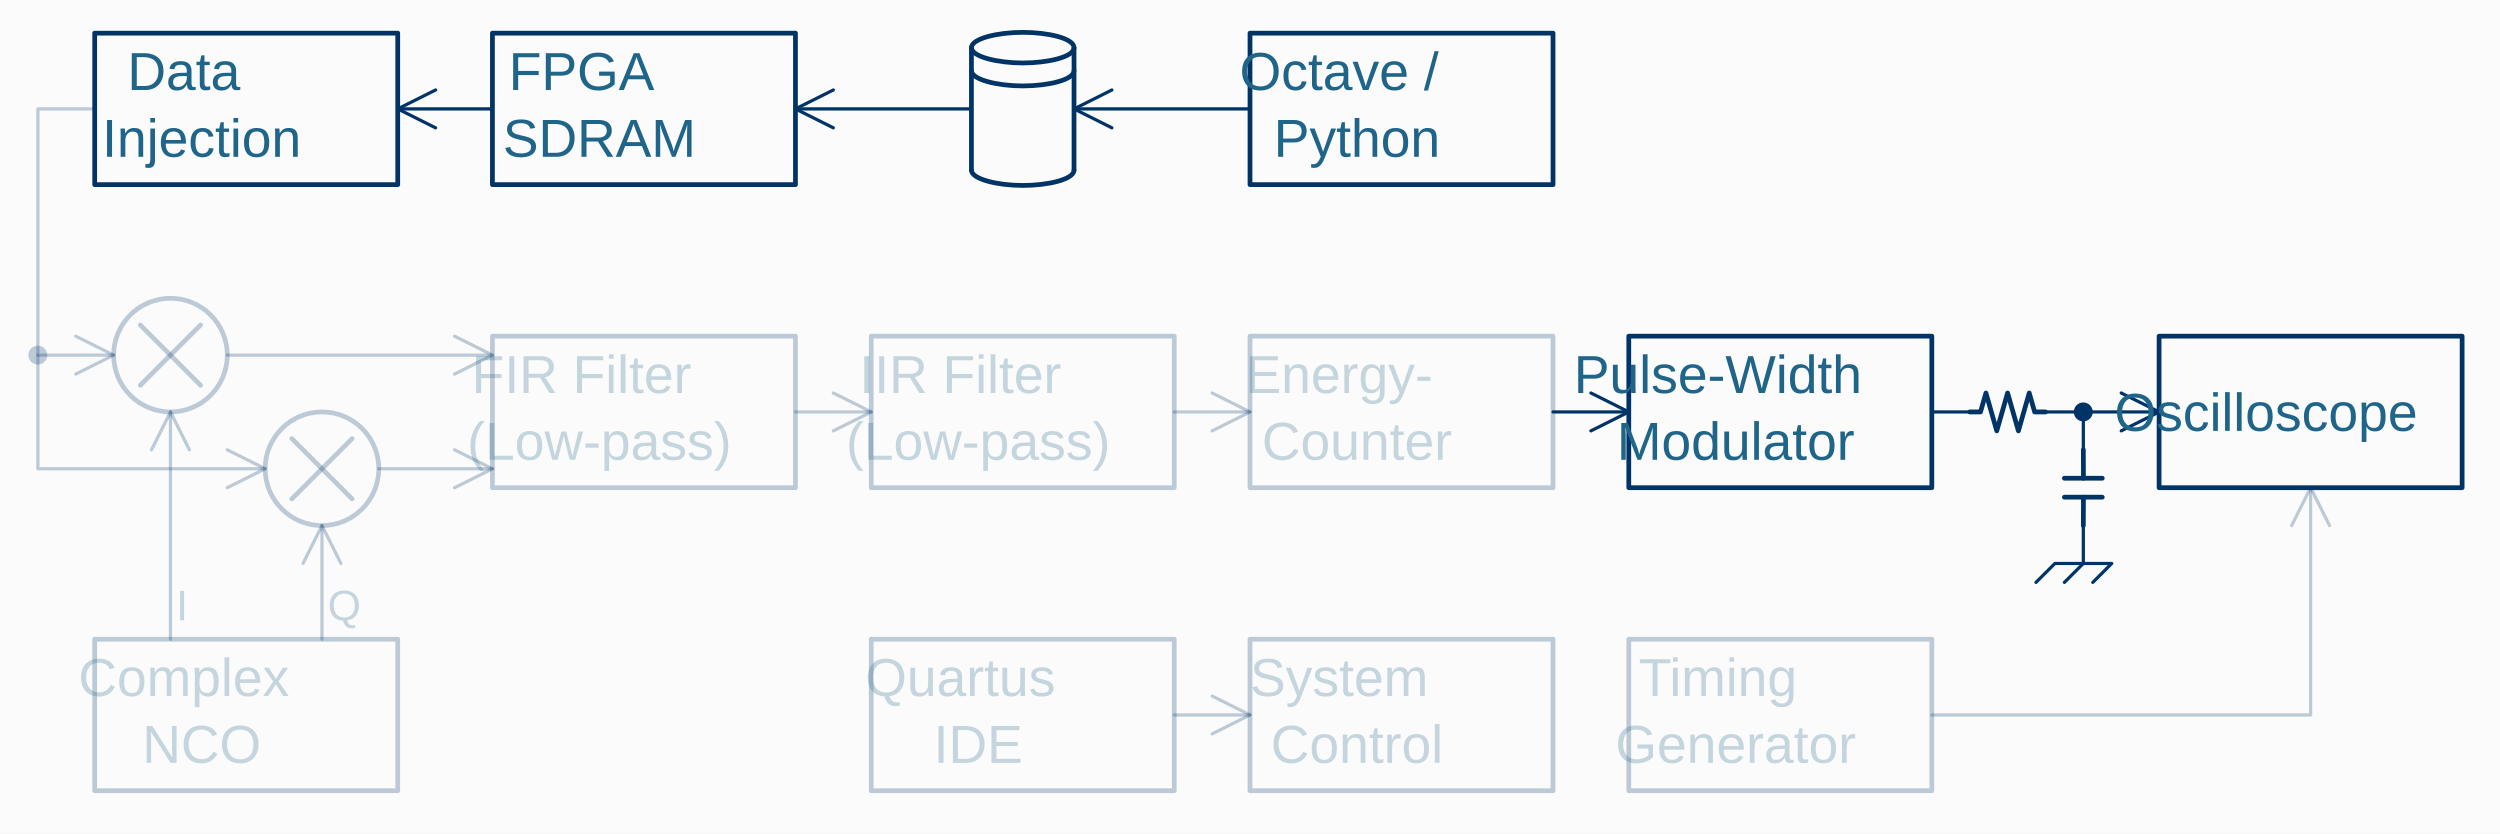
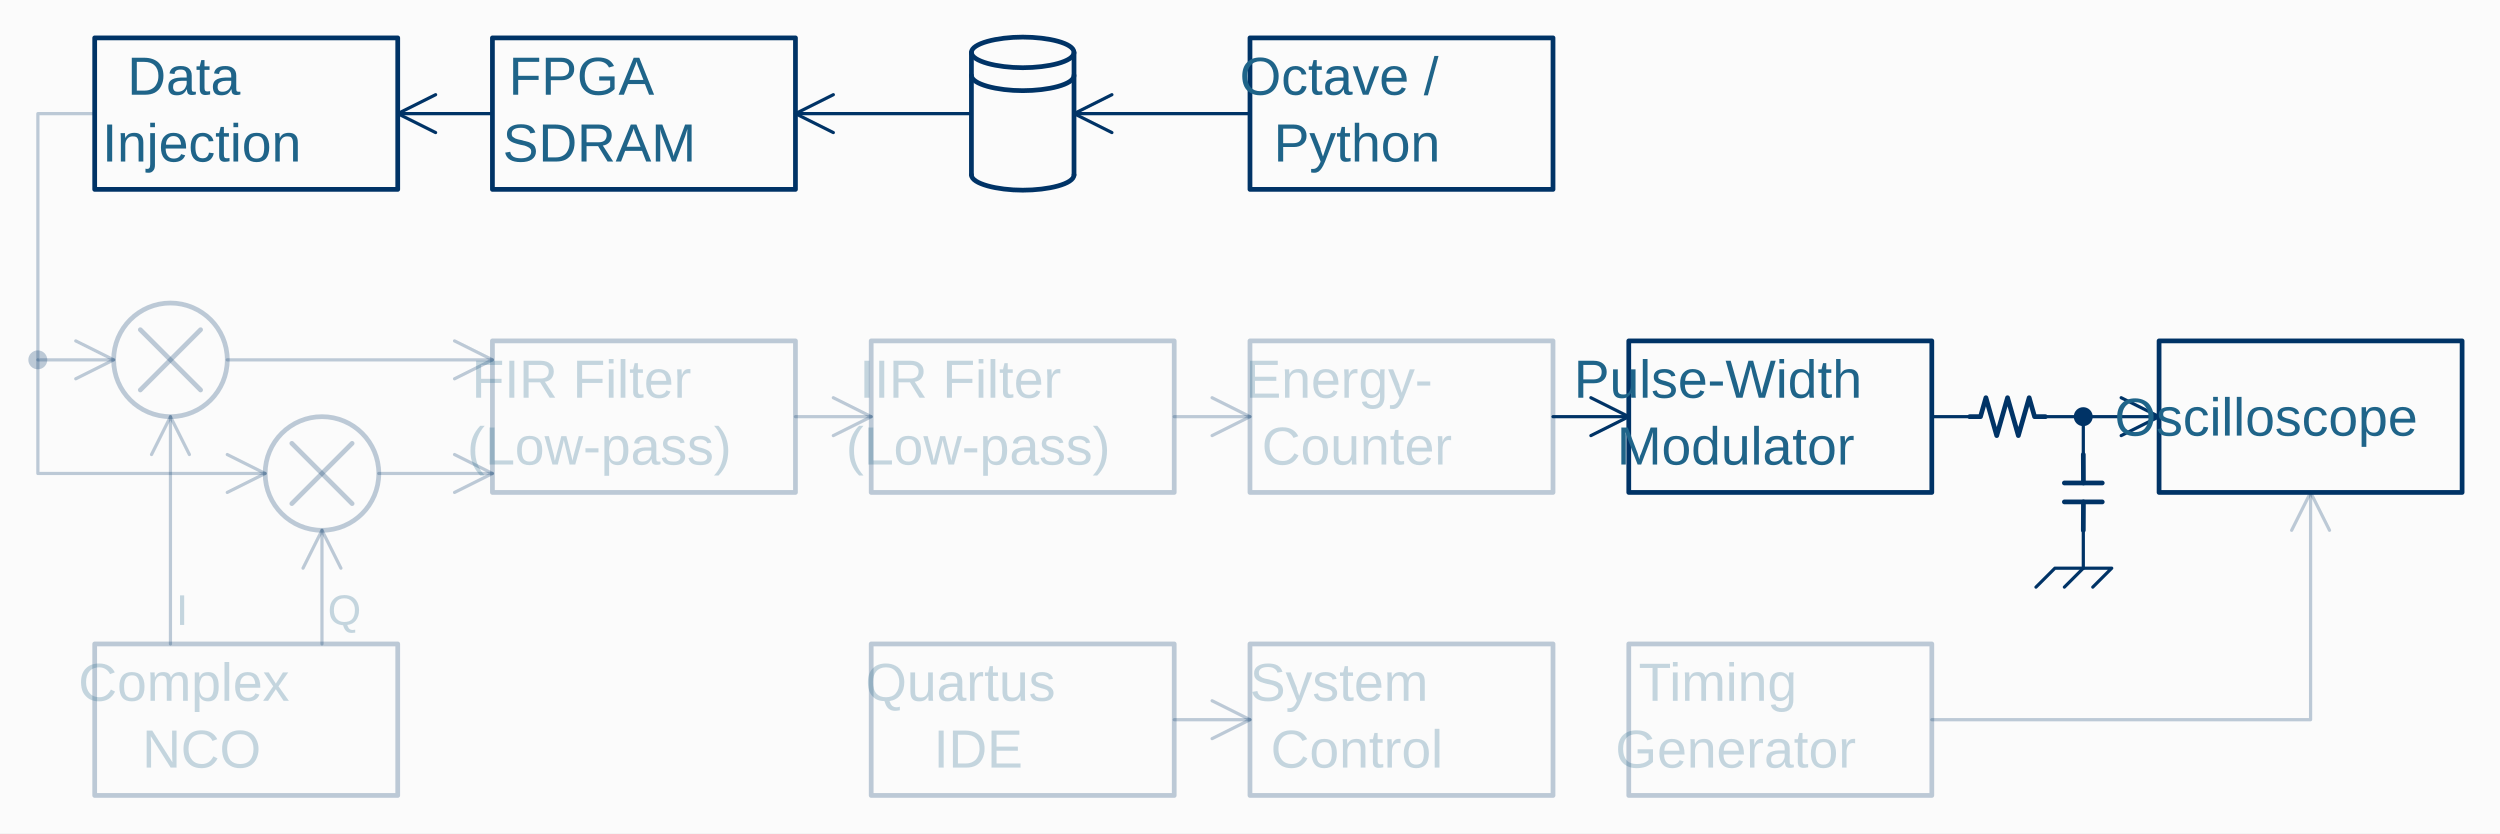
- <svg xmlns="http://www.w3.org/2000/svg" width="132mm" height="44mm" id="svg2" version="1.1">
+ <svg xmlns="http://www.w3.org/2000/svg" width="132mm" height="44mm" id="svg2" version="1.1" viewBox="0 0 132 44">
  <defs id="defs4">
    </defs>
  <g id="layer14" transform="translate(-85.05334,-559.8425)">
-     <rect style="fill:#ffffff;fill-opacity:0.75" id="rect1" width="498.898" height="166.299" x="85.053" y="559.843" />
+     <rect style="fill:#ffffff;fill-opacity:0.75;stroke-width:0.265" id="rect1" width="131.998" height="43.999" x="85.053" y="559.843" />
  </g>
  <g id="layer1" transform="translate(13.82799,127.2378)">
-     <rect y="-60.151" x="160.03" height="30.236" width="60.472" id="rect4081-1" style="opacity:0.25;fill:none;stroke:#003366;stroke-width:0.945;stroke-linecap:round;stroke-linejoin:round;stroke-miterlimit:4;stroke-dasharray:none;stroke-dashoffset:0;stroke-opacity:1" />
-     <path style="fill:none;stroke:#003366;stroke-width:0.643;stroke-linecap:round;stroke-linejoin:round;stroke-miterlimit:4;stroke-dasharray:none;stroke-dashoffset:0;stroke-opacity:1" d="m 152.471,-109.285 -7.559,3.78 7.559,3.78" id="path4032-8" />
-     <rect style="fill:none;stroke:#003366;stroke-width:0.945;stroke-linecap:round;stroke-linejoin:round;stroke-miterlimit:4;stroke-dasharray:none;stroke-dashoffset:0;stroke-opacity:1" id="rect3887" width="60.472" height="30.236" x="84.44" y="-120.624" />
-     <rect style="fill:none;stroke:#003366;stroke-width:0.945;stroke-linecap:round;stroke-linejoin:round;stroke-miterlimit:4;stroke-dasharray:none;stroke-dashoffset:0;stroke-opacity:1" id="rect3887-9" width="60.472" height="30.236" x="5.07" y="-120.624" />
-     <rect style="fill:none;stroke:#003366;stroke-width:0.945;stroke-linecap:round;stroke-linejoin:round;stroke-miterlimit:4;stroke-dasharray:none;stroke-dashoffset:0;stroke-opacity:1" id="rect3887-9-2" width="60.472" height="30.236" x="235.621" y="-120.624" />
-     <path style="fill:none;stroke:#003366;stroke-width:0.945;stroke-linecap:round;stroke-linejoin:round;stroke-miterlimit:4;stroke-dasharray:none;stroke-dashoffset:0;stroke-opacity:1" d="m 180.03,-117.726 v 24.441" id="path4029" />
-     <path style="fill:none;stroke:#003366;stroke-width:0.945;stroke-linecap:round;stroke-linejoin:round;stroke-miterlimit:4;stroke-dasharray:none;stroke-dashoffset:0;stroke-opacity:1" d="m 200.503,-117.726 v 24.441" id="path4031" />
-     <path id="path4053" d="m 235.621,-105.506 -35.118,-1e-5" style="fill:none;stroke:#003366;stroke-width:0.643;stroke-linecap:round;stroke-linejoin:round;stroke-miterlimit:4;stroke-dasharray:none;stroke-dashoffset:0;stroke-opacity:1" />
-     <path id="path4055" d="m 208.062,-109.285 -7.559,3.78 7.559,3.78" style="fill:none;stroke:#003366;stroke-width:0.643;stroke-linecap:round;stroke-linejoin:round;stroke-miterlimit:4;stroke-dasharray:none;stroke-dashoffset:0;stroke-opacity:1" />
-     <path id="path4057" d="m 84.44,-105.506 -18.898,-1e-5" style="fill:none;stroke:#003366;stroke-width:0.643;stroke-linecap:round;stroke-linejoin:round;stroke-miterlimit:4;stroke-dasharray:none;stroke-dashoffset:0;stroke-opacity:1" />
-     <path id="path4059" d="m 73.101,-109.285 -7.559,3.78 7.559,3.78" style="fill:none;stroke:#003366;stroke-width:0.643;stroke-linecap:round;stroke-linejoin:round;stroke-miterlimit:4;stroke-dasharray:none;stroke-dashoffset:0;stroke-opacity:1" />
-     <circle style="opacity:0.25;fill:none;stroke:#003366;stroke-width:0.945;stroke-linecap:round;stroke-linejoin:round;stroke-miterlimit:4;stroke-dasharray:none;stroke-dashoffset:0;stroke-opacity:1" id="path4061" transform="rotate(90)" cx="-56.372" cy="-20.188" r="11.339" />
-     <path style="opacity:0.25;fill:none;stroke:#003366;stroke-width:0.945;stroke-linecap:round;stroke-linejoin:round;stroke-miterlimit:4;stroke-dasharray:none;stroke-dashoffset:0;stroke-opacity:1" d="M 26.201,-62.385 14.175,-50.359" id="path4063" />
-     <path style="opacity:0.25;fill:none;stroke:#003366;stroke-width:0.945;stroke-linecap:round;stroke-linejoin:round;stroke-miterlimit:4;stroke-dasharray:none;stroke-dashoffset:0;stroke-opacity:1" d="M 14.175,-62.385 26.201,-50.359" id="path4065" />
-     <circle transform="rotate(90)" id="path4075" style="opacity:0.25;fill:none;stroke:#003366;stroke-width:0.945;stroke-linecap:round;stroke-linejoin:round;stroke-miterlimit:4;stroke-dasharray:none;stroke-dashoffset:0;stroke-opacity:1" cx="-33.695" cy="-50.424" r="11.339" />
-     <path id="path4077" d="M 56.437,-39.708 44.411,-27.681" style="opacity:0.25;fill:none;stroke:#003366;stroke-width:0.945;stroke-linecap:round;stroke-linejoin:round;stroke-miterlimit:4;stroke-dasharray:none;stroke-dashoffset:0;stroke-opacity:1" />
-     <path id="path4079" d="M 44.411,-39.708 56.437,-27.681" style="opacity:0.25;fill:none;stroke:#003366;stroke-width:0.945;stroke-linecap:round;stroke-linejoin:round;stroke-miterlimit:4;stroke-dasharray:none;stroke-dashoffset:0;stroke-opacity:1" />
-     <rect y="0.321" x="5.07" height="30.236" width="60.472" id="rect4081" style="opacity:0.25;fill:none;stroke:#003366;stroke-width:0.945;stroke-linecap:round;stroke-linejoin:round;stroke-miterlimit:4;stroke-dasharray:none;stroke-dashoffset:0;stroke-opacity:1" />
-     <path style="opacity:0.25;fill:none;stroke:#003366;stroke-width:0.643;stroke-linecap:round;stroke-linejoin:round;stroke-miterlimit:4;stroke-dasharray:none;stroke-dashoffset:0;stroke-opacity:1" d="M 20.188,-45.033 V 0.321" id="path4089" />
-     <path style="opacity:0.25;fill:none;stroke:#003366;stroke-width:0.643;stroke-linecap:round;stroke-linejoin:round;stroke-miterlimit:4;stroke-dasharray:none;stroke-dashoffset:0;stroke-opacity:1" d="m 16.408,-37.474 3.78,-7.559 3.78,7.559" id="path4091" />
-     <path style="opacity:0.25;fill:none;stroke:#003366;stroke-width:0.643;stroke-linecap:round;stroke-linejoin:round;stroke-miterlimit:4;stroke-dasharray:none;stroke-dashoffset:0;stroke-opacity:1" d="M 50.424,-22.356 V 0.321" id="path4093" />
-     <path style="opacity:0.25;fill:none;stroke:#003366;stroke-width:0.643;stroke-linecap:round;stroke-linejoin:round;stroke-miterlimit:4;stroke-dasharray:none;stroke-dashoffset:0;stroke-opacity:1" d="m 46.644,-14.797 3.78,-7.559 3.78,7.559" id="path4095" />
-     <path style="opacity:0.25;fill:none;stroke:#003366;stroke-width:0.643;stroke-linecap:round;stroke-linejoin:round;stroke-miterlimit:4;stroke-dasharray:none;stroke-dashoffset:0;stroke-opacity:1" d="M 5.07,-105.506 H -6.269 v 49.134 H 8.849" id="path4097" />
-     <path style="opacity:0.25;fill:none;stroke:#003366;stroke-width:0.643;stroke-linecap:round;stroke-linejoin:round;stroke-miterlimit:4;stroke-dasharray:none;stroke-dashoffset:0;stroke-opacity:1" d="m 1.29,-60.151 7.559,3.78 -7.559,3.78" id="path4099" />
-     <path style="opacity:0.25;fill:none;stroke:#003366;stroke-width:0.643;stroke-linecap:round;stroke-linejoin:round;stroke-miterlimit:4;stroke-dasharray:none;stroke-dashoffset:0;stroke-opacity:1" d="m -6.269,-56.372 v 22.677 l 45.354,-4e-6" id="path4101" />
-     <path style="opacity:0.25;fill:none;stroke:#003366;stroke-width:0.643;stroke-linecap:round;stroke-linejoin:round;stroke-miterlimit:4;stroke-dasharray:none;stroke-dashoffset:0;stroke-opacity:1" d="m 31.526,-37.474 7.559,3.78 -7.559,3.78" id="path4103" />
-     <circle style="opacity:0.25;fill:#003366;fill-opacity:1;stroke:none;stroke-width:1.285;stroke-miterlimit:4;stroke-dasharray:none;stroke-opacity:1" id="path4105" cx="-6.283" cy="-56.372" r="1.89" />
-     <path style="opacity:0.25;fill:none;stroke:#003366;stroke-width:0.643;stroke-linecap:round;stroke-linejoin:round;stroke-miterlimit:4;stroke-dasharray:none;stroke-opacity:1" d="M 31.526,-56.372 H 84.44" id="path4182" />
-     <path style="opacity:0.25;fill:none;stroke:#003366;stroke-width:0.643;stroke-linecap:round;stroke-linejoin:round;stroke-miterlimit:4;stroke-dasharray:none;stroke-opacity:1" d="m 76.881,-60.151 7.559,3.78 -7.559,3.78" id="path4184" />
-     <path style="opacity:0.25;fill:none;stroke:#003366;stroke-width:0.643;stroke-linecap:round;stroke-linejoin:round;stroke-miterlimit:4;stroke-dasharray:none;stroke-dashoffset:0;stroke-opacity:1" d="m 61.763,-33.695 22.677,4e-6" id="path4186" />
-     <path style="opacity:0.25;fill:none;stroke:#003366;stroke-width:0.643;stroke-linecap:round;stroke-linejoin:round;stroke-miterlimit:4;stroke-dasharray:none;stroke-dashoffset:0;stroke-opacity:1" d="m 76.881,-37.474 7.559,3.78 -7.559,3.78" id="path4188" />
-     <rect y="-60.151" x="84.44" height="30.236" width="60.472" id="rect4081-1-2" style="opacity:0.25;fill:none;stroke:#003366;stroke-width:0.945;stroke-linecap:round;stroke-linejoin:round;stroke-miterlimit:4;stroke-dasharray:none;stroke-dashoffset:0;stroke-opacity:1" />
-     <path style="opacity:0.25;fill:none;stroke:#003366;stroke-width:0.643;stroke-linecap:round;stroke-linejoin:round;stroke-miterlimit:4;stroke-dasharray:none;stroke-dashoffset:0;stroke-opacity:1" d="m 144.912,-45.033 15.118,5e-6" id="path4275" />
-     <path style="opacity:0.25;fill:none;stroke:#003366;stroke-width:0.643;stroke-linecap:round;stroke-linejoin:round;stroke-miterlimit:4;stroke-dasharray:none;stroke-dashoffset:0;stroke-opacity:1" d="m 152.471,-48.813 7.559,3.78 -7.559,3.78" id="path4277" />
-     <path style="fill:none;stroke:#003366;stroke-width:0.643;stroke-linecap:round;stroke-linejoin:round;stroke-miterlimit:4;stroke-dasharray:none;stroke-dashoffset:0;stroke-opacity:1" d="m 180.03,-105.506 h -35.118" id="path4358" />
-     <rect y="-60.151" x="235.621" height="30.236" width="60.472" id="rect4081-1-2-9" style="opacity:0.25;fill:none;stroke:#003366;stroke-width:0.945;stroke-linecap:round;stroke-linejoin:round;stroke-miterlimit:4;stroke-dasharray:none;stroke-dashoffset:0;stroke-opacity:1" />
-     <rect y="-60.151" x="311.211" height="30.236" width="60.472" id="rect4081-1-2-9-4" style="fill:none;stroke:#003366;stroke-width:0.945;stroke-linecap:round;stroke-linejoin:round;stroke-miterlimit:4;stroke-dasharray:none;stroke-dashoffset:0;stroke-opacity:1" />
-     <path id="path4498" d="m 371.684,-45.033 h 7.559" style="fill:none;stroke:#003366;stroke-width:0.643;stroke-linecap:round;stroke-linejoin:round;stroke-miterlimit:4;stroke-dasharray:none;stroke-dashoffset:0;stroke-opacity:1" />
-     <path style="fill:none;stroke:#003366;stroke-width:0.643;stroke-linecap:round;stroke-linejoin:round;stroke-miterlimit:4;stroke-dasharray:none;stroke-dashoffset:0;stroke-opacity:1" d="m 401.92,-37.474 v -7.559 l -7.559,-1e-6" id="path4506" />
-     <path style="fill:none;stroke:#003366;stroke-width:0.643;stroke-linecap:round;stroke-linejoin:round;stroke-miterlimit:4;stroke-dasharray:none;stroke-dashoffset:0;stroke-opacity:1" d="m 392.471,-11.017 3.78,-3.78 h 11.339 l -3.78,3.78" id="path4508" />
-     <path style="fill:none;stroke:#003366;stroke-width:0.643;stroke-linecap:round;stroke-linejoin:round;stroke-miterlimit:4;stroke-dasharray:none;stroke-dashoffset:0;stroke-opacity:1" d="m 401.92,-14.797 -3.78,3.78" id="path4510" />
-     <path style="fill:none;stroke:#003366;stroke-width:0.643;stroke-linecap:round;stroke-linejoin:round;stroke-miterlimit:4;stroke-dasharray:none;stroke-dashoffset:0;stroke-opacity:1" d="M 401.92,-14.797 V -22.356" id="path4512" />
-     <path style="fill:none;stroke:#003366;stroke-width:0.945;stroke-linecap:round;stroke-linejoin:round;stroke-miterlimit:4;stroke-dasharray:none;stroke-dashoffset:0;stroke-opacity:1" d="m 379.243,-45.033 h 2.16 l 1.08,-3.78 2.16,7.559 2.16,-7.559 2.16,7.559 2.16,-7.559 1.08,3.78 h 2.16" id="path4504" />
-     <path style="fill:none;stroke:#003366;stroke-width:0.945;stroke-linecap:round;stroke-linejoin:round;stroke-miterlimit:4;stroke-dasharray:none;stroke-dashoffset:0;stroke-opacity:1" d="m 401.92,-37.474 0.024,5.673" id="path4532" />
-     <path style="fill:none;stroke:#003366;stroke-width:0.945;stroke-linecap:round;stroke-linejoin:round;stroke-miterlimit:4;stroke-dasharray:none;stroke-dashoffset:0;stroke-opacity:1" d="m 401.944,-28.021 -0.024,5.665" id="path4534" />
-     <path style="fill:none;stroke:#003366;stroke-width:0.945;stroke-linecap:round;stroke-linejoin:round;stroke-miterlimit:4;stroke-dasharray:none;stroke-dashoffset:0;stroke-opacity:1" d="M 405.7,-28.021 H 398.14" id="path4536" />
-     <path style="fill:none;stroke:#003366;stroke-width:0.945;stroke-linecap:round;stroke-linejoin:round;stroke-miterlimit:4;stroke-dasharray:none;stroke-dashoffset:0;stroke-opacity:1" d="m 405.7,-31.801 h -7.559" id="path4538" />
-     <path style="fill:none;stroke:#003366;stroke-width:0.643;stroke-linecap:round;stroke-linejoin:round;stroke-miterlimit:4;stroke-dasharray:none;stroke-dashoffset:0;stroke-opacity:1" d="m 401.92,-45.033 h 15.118" id="path4540" />
-     <path style="fill:none;stroke:#003366;stroke-width:0.643;stroke-linecap:round;stroke-linejoin:round;stroke-miterlimit:4;stroke-dasharray:none;stroke-dashoffset:0;stroke-opacity:1" d="m 409.479,-48.813 7.559,3.78 -7.559,3.78" id="path4542" />
-     <circle style="fill:#003366;fill-opacity:1;stroke:none;stroke-width:1.285;stroke-miterlimit:4;stroke-dasharray:none;stroke-opacity:1" id="path4105-3" cx="401.906" cy="-45.033" r="1.89" />
-     <rect y="-60.151" x="417.038" height="30.236" width="60.472" id="rect4081-1-2-9-4-1" style="fill:none;stroke:#003366;stroke-width:0.945;stroke-linecap:round;stroke-linejoin:round;stroke-miterlimit:4;stroke-dasharray:none;stroke-dashoffset:0;stroke-opacity:1" />
-     <path id="path4627" d="m 220.503,-45.033 h 15.118" style="opacity:0.25;fill:none;stroke:#003366;stroke-width:0.643;stroke-linecap:round;stroke-linejoin:round;stroke-miterlimit:4;stroke-dasharray:none;stroke-dashoffset:0;stroke-opacity:1" />
-     <path id="path4629" d="m 228.062,-48.813 7.559,3.78 -7.559,3.78" style="opacity:0.25;fill:none;stroke:#003366;stroke-width:0.643;stroke-linecap:round;stroke-linejoin:round;stroke-miterlimit:4;stroke-dasharray:none;stroke-dashoffset:0;stroke-opacity:1" />
-     <path style="fill:none;stroke:#003366;stroke-width:0.643;stroke-linecap:round;stroke-linejoin:round;stroke-miterlimit:4;stroke-dasharray:none;stroke-dashoffset:0;stroke-opacity:1" d="m 296.093,-45.033 15.118,6e-6" id="path4638" />
-     <path style="fill:none;stroke:#003366;stroke-width:0.643;stroke-linecap:round;stroke-linejoin:round;stroke-miterlimit:4;stroke-dasharray:none;stroke-dashoffset:0;stroke-opacity:1" d="m 303.652,-48.813 7.559,3.78 -7.559,3.78" id="path4640" />
-     <path style="opacity:0.25;fill:none;stroke:#003366;stroke-width:0.643;stroke-linecap:round;stroke-linejoin:round;stroke-miterlimit:4;stroke-dasharray:none;stroke-dashoffset:0;stroke-opacity:1" d="m 220.503,15.439 15.118,1e-6" id="path4030-8-0" />
-     <path style="opacity:0.25;fill:none;stroke:#003366;stroke-width:0.643;stroke-linecap:round;stroke-linejoin:round;stroke-miterlimit:4;stroke-dasharray:none;stroke-dashoffset:0;stroke-opacity:1" d="m 228.062,11.66 7.559,3.78 -7.559,3.78" id="path4032-8-2" />
-     <rect y="0.321" x="160.03" height="30.236" width="60.472" id="rect4346-6" style="opacity:0.25;fill:none;stroke:#003366;stroke-width:0.945;stroke-linecap:round;stroke-linejoin:round;stroke-miterlimit:4;stroke-dasharray:none;stroke-dashoffset:0;stroke-opacity:1" />
-     <rect y="0.321" x="235.621" height="30.236" width="60.472" id="rect4346-6-0" style="opacity:0.25;fill:none;stroke:#003366;stroke-width:0.945;stroke-linecap:round;stroke-linejoin:round;stroke-miterlimit:4;stroke-dasharray:none;stroke-dashoffset:0;stroke-opacity:1" />
-     <rect y="0.321" x="311.211" height="30.236" width="60.472" id="rect4346-6-0-3" style="opacity:0.25;fill:none;stroke:#003366;stroke-width:0.945;stroke-linecap:round;stroke-linejoin:round;stroke-miterlimit:4;stroke-dasharray:none;stroke-dashoffset:0;stroke-opacity:1" />
-     <path style="opacity:0.25;fill:none;stroke:#003366;stroke-width:0.643;stroke-linecap:round;stroke-linejoin:round;stroke-miterlimit:4;stroke-dasharray:none;stroke-dashoffset:0;stroke-opacity:1" d="m 371.684,15.439 h 75.591 v -45.354" id="path4739" />
-     <path style="opacity:0.25;fill:none;stroke:#003366;stroke-width:0.643;stroke-linecap:round;stroke-linejoin:round;stroke-miterlimit:4;stroke-dasharray:none;stroke-dashoffset:0;stroke-opacity:1" d="m 443.495,-22.356 3.78,-7.559 3.78,7.559" id="path4741" />
-     <path id="path4766" d="m 180.03,-113.143 c 0,1.785 5.174,3.055 10.236,3.055 5.063,0 10.236,-1.209 10.236,-3.055" style="fill:none;stroke:#003366;stroke-width:0.945;stroke-linecap:round;stroke-linejoin:round;stroke-miterlimit:4;stroke-dasharray:none;stroke-dashoffset:0;stroke-opacity:1" />
-     <path style="fill:none;stroke:#003366;stroke-width:0.945;stroke-linecap:round;stroke-linejoin:round;stroke-miterlimit:4;stroke-dasharray:none;stroke-dashoffset:0;stroke-opacity:1" d="m 180.03,-117.726 c 0,1.785 5.174,3.055 10.236,3.055 5.063,0 10.236,-1.209 10.236,-3.055 0,-1.846 -5.118,-3.055 -10.236,-3.055 -5.118,0 -10.236,1.27 -10.236,3.055 z" id="path4768" />
-     <path style="fill:none;stroke:#003366;stroke-width:0.945;stroke-linecap:round;stroke-linejoin:round;stroke-miterlimit:4;stroke-dasharray:none;stroke-dashoffset:0;stroke-opacity:1" d="m 180.03,-93.285 c 0,1.785 5.174,3.055 10.236,3.055 5.063,0 10.236,-1.209 10.236,-3.055" id="path4770" />
+     <rect y="-109.238" x="32.171" height="8" width="16" id="rect4081-1" style="opacity:0.25;fill:none;stroke:#003366;stroke-width:0.25;stroke-linecap:round;stroke-linejoin:round;stroke-miterlimit:4;stroke-dasharray:none;stroke-dashoffset:0;stroke-opacity:1" />
+     <path style="fill:none;stroke:#003366;stroke-width:0.17;stroke-linecap:round;stroke-linejoin:round;stroke-miterlimit:4;stroke-dasharray:none;stroke-dashoffset:0;stroke-opacity:1" d="m 30.172,-122.238 -2,1 2,1" id="path4032-8" />
+     <rect style="fill:none;stroke:#003366;stroke-width:0.25;stroke-linecap:round;stroke-linejoin:round;stroke-miterlimit:4;stroke-dasharray:none;stroke-dashoffset:0;stroke-opacity:1" id="rect3887" width="16" height="8" x="12.172" y="-125.238" />
+     <rect style="fill:none;stroke:#003366;stroke-width:0.25;stroke-linecap:round;stroke-linejoin:round;stroke-miterlimit:4;stroke-dasharray:none;stroke-dashoffset:0;stroke-opacity:1" id="rect3887-9" width="16" height="8" x="-8.828" y="-125.238" />
+     <rect style="fill:none;stroke:#003366;stroke-width:0.25;stroke-linecap:round;stroke-linejoin:round;stroke-miterlimit:4;stroke-dasharray:none;stroke-dashoffset:0;stroke-opacity:1" id="rect3887-9-2" width="16" height="8" x="52.171" y="-125.238" />
+     <path style="fill:none;stroke:#003366;stroke-width:0.25;stroke-linecap:round;stroke-linejoin:round;stroke-miterlimit:4;stroke-dasharray:none;stroke-dashoffset:0;stroke-opacity:1" d="m 37.463,-124.471 v 6.467" id="path4029" />
+     <path style="fill:none;stroke:#003366;stroke-width:0.25;stroke-linecap:round;stroke-linejoin:round;stroke-miterlimit:4;stroke-dasharray:none;stroke-dashoffset:0;stroke-opacity:1" d="m 42.88,-124.471 v 6.467" id="path4031" />
+     <path id="path4053" d="m 52.171,-121.238 h -9.292" style="fill:none;stroke:#003366;stroke-width:0.17;stroke-linecap:round;stroke-linejoin:round;stroke-miterlimit:4;stroke-dasharray:none;stroke-dashoffset:0;stroke-opacity:1" />
+     <path id="path4055" d="m 44.88,-122.238 -2,1 2,1" style="fill:none;stroke:#003366;stroke-width:0.17;stroke-linecap:round;stroke-linejoin:round;stroke-miterlimit:4;stroke-dasharray:none;stroke-dashoffset:0;stroke-opacity:1" />
+     <path id="path4057" d="M 12.172,-121.238 H 7.172" style="fill:none;stroke:#003366;stroke-width:0.17;stroke-linecap:round;stroke-linejoin:round;stroke-miterlimit:4;stroke-dasharray:none;stroke-dashoffset:0;stroke-opacity:1" />
+     <path id="path4059" d="m 9.172,-122.238 -2,1 2,1" style="fill:none;stroke:#003366;stroke-width:0.17;stroke-linecap:round;stroke-linejoin:round;stroke-miterlimit:4;stroke-dasharray:none;stroke-dashoffset:0;stroke-opacity:1" />
+     <circle style="opacity:0.25;fill:none;stroke:#003366;stroke-width:0.25;stroke-linecap:round;stroke-linejoin:round;stroke-miterlimit:4;stroke-dasharray:none;stroke-dashoffset:0;stroke-opacity:1" id="path4061" transform="rotate(90)" cx="-108.238" cy="4.828" r="3" />
+     <path style="opacity:0.25;fill:none;stroke:#003366;stroke-width:0.25;stroke-linecap:round;stroke-linejoin:round;stroke-miterlimit:4;stroke-dasharray:none;stroke-dashoffset:0;stroke-opacity:1" d="m -3.237,-109.829 -3.182,3.182" id="path4063" />
+     <path style="opacity:0.25;fill:none;stroke:#003366;stroke-width:0.25;stroke-linecap:round;stroke-linejoin:round;stroke-miterlimit:4;stroke-dasharray:none;stroke-dashoffset:0;stroke-opacity:1" d="m -6.419,-109.829 3.182,3.182" id="path4065" />
+     <circle transform="rotate(90)" id="path4075" style="opacity:0.25;fill:none;stroke:#003366;stroke-width:0.25;stroke-linecap:round;stroke-linejoin:round;stroke-miterlimit:4;stroke-dasharray:none;stroke-dashoffset:0;stroke-opacity:1" cx="-102.238" cy="-3.172" r="3" />
+     <path id="path4077" d="m 4.763,-103.829 -3.182,3.182" style="opacity:0.25;fill:none;stroke:#003366;stroke-width:0.25;stroke-linecap:round;stroke-linejoin:round;stroke-miterlimit:4;stroke-dasharray:none;stroke-dashoffset:0;stroke-opacity:1" />
+     <path id="path4079" d="m 1.581,-103.829 3.182,3.182" style="opacity:0.25;fill:none;stroke:#003366;stroke-width:0.25;stroke-linecap:round;stroke-linejoin:round;stroke-miterlimit:4;stroke-dasharray:none;stroke-dashoffset:0;stroke-opacity:1" />
+     <rect y="-93.238" x="-8.828" height="8" width="16" id="rect4081" style="opacity:0.25;fill:none;stroke:#003366;stroke-width:0.25;stroke-linecap:round;stroke-linejoin:round;stroke-miterlimit:4;stroke-dasharray:none;stroke-dashoffset:0;stroke-opacity:1" />
+     <path style="opacity:0.25;fill:none;stroke:#003366;stroke-width:0.17;stroke-linecap:round;stroke-linejoin:round;stroke-miterlimit:4;stroke-dasharray:none;stroke-dashoffset:0;stroke-opacity:1" d="m -4.828,-105.238 v 12" id="path4089" />
+     <path style="opacity:0.25;fill:none;stroke:#003366;stroke-width:0.17;stroke-linecap:round;stroke-linejoin:round;stroke-miterlimit:4;stroke-dasharray:none;stroke-dashoffset:0;stroke-opacity:1" d="m -5.828,-103.238 1,-2 1,2" id="path4091" />
+     <path style="opacity:0.25;fill:none;stroke:#003366;stroke-width:0.17;stroke-linecap:round;stroke-linejoin:round;stroke-miterlimit:4;stroke-dasharray:none;stroke-dashoffset:0;stroke-opacity:1" d="m 3.172,-99.238 v 6" id="path4093" />
+     <path style="opacity:0.25;fill:none;stroke:#003366;stroke-width:0.17;stroke-linecap:round;stroke-linejoin:round;stroke-miterlimit:4;stroke-dasharray:none;stroke-dashoffset:0;stroke-opacity:1" d="m 2.172,-97.238 1,-2 1,2" id="path4095" />
+     <path style="opacity:0.25;fill:none;stroke:#003366;stroke-width:0.17;stroke-linecap:round;stroke-linejoin:round;stroke-miterlimit:4;stroke-dasharray:none;stroke-dashoffset:0;stroke-opacity:1" d="m -8.828,-121.238 h -3 v 13 h 4" id="path4097" />
+     <path style="opacity:0.25;fill:none;stroke:#003366;stroke-width:0.17;stroke-linecap:round;stroke-linejoin:round;stroke-miterlimit:4;stroke-dasharray:none;stroke-dashoffset:0;stroke-opacity:1" d="m -9.828,-109.238 2,1 -2,1" id="path4099" />
+     <path style="opacity:0.25;fill:none;stroke:#003366;stroke-width:0.17;stroke-linecap:round;stroke-linejoin:round;stroke-miterlimit:4;stroke-dasharray:none;stroke-dashoffset:0;stroke-opacity:1" d="m -11.828,-108.238 v 6 H 0.172" id="path4101" />
+     <path style="opacity:0.25;fill:none;stroke:#003366;stroke-width:0.17;stroke-linecap:round;stroke-linejoin:round;stroke-miterlimit:4;stroke-dasharray:none;stroke-dashoffset:0;stroke-opacity:1" d="m -1.828,-103.238 2,1 -2,1" id="path4103" />
+     <circle style="opacity:0.25;fill:#003366;fill-opacity:1;stroke:none;stroke-width:0.34;stroke-miterlimit:4;stroke-dasharray:none;stroke-opacity:1" id="path4105" cx="-11.832" cy="-108.238" r="0.5" />
+     <path style="opacity:0.25;fill:none;stroke:#003366;stroke-width:0.17;stroke-linecap:round;stroke-linejoin:round;stroke-miterlimit:4;stroke-dasharray:none;stroke-opacity:1" d="M -1.828,-108.238 H 12.172" id="path4182" />
+     <path style="opacity:0.25;fill:none;stroke:#003366;stroke-width:0.17;stroke-linecap:round;stroke-linejoin:round;stroke-miterlimit:4;stroke-dasharray:none;stroke-opacity:1" d="m 10.172,-109.238 2,1 -2,1" id="path4184" />
+     <path style="opacity:0.25;fill:none;stroke:#003366;stroke-width:0.17;stroke-linecap:round;stroke-linejoin:round;stroke-miterlimit:4;stroke-dasharray:none;stroke-dashoffset:0;stroke-opacity:1" d="M 6.172,-102.238 H 12.172" id="path4186" />
+     <path style="opacity:0.25;fill:none;stroke:#003366;stroke-width:0.17;stroke-linecap:round;stroke-linejoin:round;stroke-miterlimit:4;stroke-dasharray:none;stroke-dashoffset:0;stroke-opacity:1" d="m 10.172,-103.238 2,1 -2,1" id="path4188" />
+     <rect y="-109.238" x="12.172" height="8" width="16" id="rect4081-1-2" style="opacity:0.25;fill:none;stroke:#003366;stroke-width:0.25;stroke-linecap:round;stroke-linejoin:round;stroke-miterlimit:4;stroke-dasharray:none;stroke-dashoffset:0;stroke-opacity:1" />
+     <path style="opacity:0.25;fill:none;stroke:#003366;stroke-width:0.17;stroke-linecap:round;stroke-linejoin:round;stroke-miterlimit:4;stroke-dasharray:none;stroke-dashoffset:0;stroke-opacity:1" d="m 28.172,-105.238 4,1e-5" id="path4275" />
+     <path style="opacity:0.25;fill:none;stroke:#003366;stroke-width:0.17;stroke-linecap:round;stroke-linejoin:round;stroke-miterlimit:4;stroke-dasharray:none;stroke-dashoffset:0;stroke-opacity:1" d="m 30.172,-106.238 2,1 -2,1" id="path4277" />
+     <path style="fill:none;stroke:#003366;stroke-width:0.17;stroke-linecap:round;stroke-linejoin:round;stroke-miterlimit:4;stroke-dasharray:none;stroke-dashoffset:0;stroke-opacity:1" d="m 37.463,-121.238 h -9.292" id="path4358" />
+     <rect y="-109.238" x="52.171" height="8" width="16" id="rect4081-1-2-9" style="opacity:0.25;fill:none;stroke:#003366;stroke-width:0.25;stroke-linecap:round;stroke-linejoin:round;stroke-miterlimit:4;stroke-dasharray:none;stroke-dashoffset:0;stroke-opacity:1" />
+     <rect y="-109.238" x="72.171" height="8" width="16" id="rect4081-1-2-9-4" style="fill:none;stroke:#003366;stroke-width:0.25;stroke-linecap:round;stroke-linejoin:round;stroke-miterlimit:4;stroke-dasharray:none;stroke-dashoffset:0;stroke-opacity:1" />
+     <path id="path4498" d="m 88.171,-105.238 h 2" style="fill:none;stroke:#003366;stroke-width:0.17;stroke-linecap:round;stroke-linejoin:round;stroke-miterlimit:4;stroke-dasharray:none;stroke-dashoffset:0;stroke-opacity:1" />
+     <path style="fill:none;stroke:#003366;stroke-width:0.17;stroke-linecap:round;stroke-linejoin:round;stroke-miterlimit:4;stroke-dasharray:none;stroke-dashoffset:0;stroke-opacity:1" d="m 96.171,-103.238 v -2 h -2" id="path4506" />
+     <path style="fill:none;stroke:#003366;stroke-width:0.17;stroke-linecap:round;stroke-linejoin:round;stroke-miterlimit:4;stroke-dasharray:none;stroke-dashoffset:0;stroke-opacity:1" d="m 93.671,-96.238 1,-1 h 3 l -1,1" id="path4508" />
+     <path style="fill:none;stroke:#003366;stroke-width:0.17;stroke-linecap:round;stroke-linejoin:round;stroke-miterlimit:4;stroke-dasharray:none;stroke-dashoffset:0;stroke-opacity:1" d="m 96.171,-97.238 -1,1" id="path4510" />
+     <path style="fill:none;stroke:#003366;stroke-width:0.17;stroke-linecap:round;stroke-linejoin:round;stroke-miterlimit:4;stroke-dasharray:none;stroke-dashoffset:0;stroke-opacity:1" d="m 96.171,-97.238 v -2" id="path4512" />
+     <path style="fill:none;stroke:#003366;stroke-width:0.25;stroke-linecap:round;stroke-linejoin:round;stroke-miterlimit:4;stroke-dasharray:none;stroke-dashoffset:0;stroke-opacity:1" d="m 90.171,-105.238 h 0.571 l 0.286,-1 0.571,2 0.571,-2 0.571,2 0.571,-2 0.286,1 h 0.571" id="path4504" />
+     <path style="fill:none;stroke:#003366;stroke-width:0.25;stroke-linecap:round;stroke-linejoin:round;stroke-miterlimit:4;stroke-dasharray:none;stroke-dashoffset:0;stroke-opacity:1" d="m 96.171,-103.238 0.006,1.501" id="path4532" />
+     <path style="fill:none;stroke:#003366;stroke-width:0.25;stroke-linecap:round;stroke-linejoin:round;stroke-miterlimit:4;stroke-dasharray:none;stroke-dashoffset:0;stroke-opacity:1" d="m 96.177,-100.737 -0.006,1.499" id="path4534" />
+     <path style="fill:none;stroke:#003366;stroke-width:0.25;stroke-linecap:round;stroke-linejoin:round;stroke-miterlimit:4;stroke-dasharray:none;stroke-dashoffset:0;stroke-opacity:1" d="m 97.171,-100.737 h -2" id="path4536" />
+     <path style="fill:none;stroke:#003366;stroke-width:0.25;stroke-linecap:round;stroke-linejoin:round;stroke-miterlimit:4;stroke-dasharray:none;stroke-dashoffset:0;stroke-opacity:1" d="m 97.171,-101.737 h -2" id="path4538" />
+     <path style="fill:none;stroke:#003366;stroke-width:0.17;stroke-linecap:round;stroke-linejoin:round;stroke-miterlimit:4;stroke-dasharray:none;stroke-dashoffset:0;stroke-opacity:1" d="m 96.171,-105.238 h 4" id="path4540" />
+     <path style="fill:none;stroke:#003366;stroke-width:0.17;stroke-linecap:round;stroke-linejoin:round;stroke-miterlimit:4;stroke-dasharray:none;stroke-dashoffset:0;stroke-opacity:1" d="m 98.171,-106.238 2,1 -2,1" id="path4542" />
+     <circle style="fill:#003366;fill-opacity:1;stroke:none;stroke-width:0.34;stroke-miterlimit:4;stroke-dasharray:none;stroke-opacity:1" id="path4105-3" cx="96.167" cy="-105.238" r="0.5" />
+     <rect y="-109.238" x="100.171" height="8" width="16" id="rect4081-1-2-9-4-1" style="fill:none;stroke:#003366;stroke-width:0.25;stroke-linecap:round;stroke-linejoin:round;stroke-miterlimit:4;stroke-dasharray:none;stroke-dashoffset:0;stroke-opacity:1" />
+     <path id="path4627" d="m 48.171,-105.238 h 4" style="opacity:0.25;fill:none;stroke:#003366;stroke-width:0.17;stroke-linecap:round;stroke-linejoin:round;stroke-miterlimit:4;stroke-dasharray:none;stroke-dashoffset:0;stroke-opacity:1" />
+     <path id="path4629" d="m 50.171,-106.238 2,1 -2,1" style="opacity:0.25;fill:none;stroke:#003366;stroke-width:0.17;stroke-linecap:round;stroke-linejoin:round;stroke-miterlimit:4;stroke-dasharray:none;stroke-dashoffset:0;stroke-opacity:1" />
+     <path style="fill:none;stroke:#003366;stroke-width:0.17;stroke-linecap:round;stroke-linejoin:round;stroke-miterlimit:4;stroke-dasharray:none;stroke-dashoffset:0;stroke-opacity:1" d="m 68.171,-105.238 4,1e-5" id="path4638" />
+     <path style="fill:none;stroke:#003366;stroke-width:0.17;stroke-linecap:round;stroke-linejoin:round;stroke-miterlimit:4;stroke-dasharray:none;stroke-dashoffset:0;stroke-opacity:1" d="m 70.171,-106.238 2,1 -2,1" id="path4640" />
+     <path style="opacity:0.25;fill:none;stroke:#003366;stroke-width:0.17;stroke-linecap:round;stroke-linejoin:round;stroke-miterlimit:4;stroke-dasharray:none;stroke-dashoffset:0;stroke-opacity:1" d="m 48.171,-89.238 4,10e-7" id="path4030-8-0" />
+     <path style="opacity:0.25;fill:none;stroke:#003366;stroke-width:0.17;stroke-linecap:round;stroke-linejoin:round;stroke-miterlimit:4;stroke-dasharray:none;stroke-dashoffset:0;stroke-opacity:1" d="m 50.171,-90.238 2,1 -2,1" id="path4032-8-2" />
+     <rect y="-93.238" x="32.171" height="8" width="16" id="rect4346-6" style="opacity:0.25;fill:none;stroke:#003366;stroke-width:0.25;stroke-linecap:round;stroke-linejoin:round;stroke-miterlimit:4;stroke-dasharray:none;stroke-dashoffset:0;stroke-opacity:1" />
+     <rect y="-93.238" x="52.171" height="8" width="16" id="rect4346-6-0" style="opacity:0.25;fill:none;stroke:#003366;stroke-width:0.25;stroke-linecap:round;stroke-linejoin:round;stroke-miterlimit:4;stroke-dasharray:none;stroke-dashoffset:0;stroke-opacity:1" />
+     <rect y="-93.238" x="72.171" height="8" width="16" id="rect4346-6-0-3" style="opacity:0.25;fill:none;stroke:#003366;stroke-width:0.25;stroke-linecap:round;stroke-linejoin:round;stroke-miterlimit:4;stroke-dasharray:none;stroke-dashoffset:0;stroke-opacity:1" />
+     <path style="opacity:0.25;fill:none;stroke:#003366;stroke-width:0.17;stroke-linecap:round;stroke-linejoin:round;stroke-miterlimit:4;stroke-dasharray:none;stroke-dashoffset:0;stroke-opacity:1" d="M 88.171,-89.238 H 108.171 V -101.238" id="path4739" />
+     <path style="opacity:0.25;fill:none;stroke:#003366;stroke-width:0.17;stroke-linecap:round;stroke-linejoin:round;stroke-miterlimit:4;stroke-dasharray:none;stroke-dashoffset:0;stroke-opacity:1" d="m 107.171,-99.238 1,-2 1,2" id="path4741" />
+     <path id="path4766" d="m 37.463,-123.259 c 0,0.472 1.369,0.808 2.708,0.808 1.339,0 2.708,-0.32 2.708,-0.808" style="fill:none;stroke:#003366;stroke-width:0.25;stroke-linecap:round;stroke-linejoin:round;stroke-miterlimit:4;stroke-dasharray:none;stroke-dashoffset:0;stroke-opacity:1" />
+     <path style="fill:none;stroke:#003366;stroke-width:0.25;stroke-linecap:round;stroke-linejoin:round;stroke-miterlimit:4;stroke-dasharray:none;stroke-dashoffset:0;stroke-opacity:1" d="m 37.463,-124.471 c 0,0.472 1.369,0.808 2.708,0.808 1.339,0 2.708,-0.32 2.708,-0.808 0,-0.488 -1.354,-0.808 -2.708,-0.808 -1.354,0 -2.708,0.336 -2.708,0.808 z" id="path4768" />
+     <path style="fill:none;stroke:#003366;stroke-width:0.25;stroke-linecap:round;stroke-linejoin:round;stroke-miterlimit:4;stroke-dasharray:none;stroke-dashoffset:0;stroke-opacity:1" d="m 37.463,-118.005 c 0,0.472 1.369,0.808 2.708,0.808 1.339,0 2.708,-0.32 2.708,-0.808" id="path4770" />
  </g>
  <g id="layer3" transform="translate(-85.05334,-559.8425)">
-     <text id="text4142-5" y="683.622" x="120.209" style="font-style:normal;font-variant:normal;font-weight:normal;font-stretch:normal;font-size:12.8px;line-height:0%;font-family:Arial;-inkscape-font-specification:Arial;text-align:start;letter-spacing:0px;word-spacing:0px;text-anchor:start;opacity:0.25;fill:#1f6489;fill-opacity:1;stroke:none;stroke-width:1.067" xml:space="preserve">
-       <tspan y="683.622" x="120.209" id="tspan4146-7" style="font-size:8.533px;line-height:1.25;stroke-width:1.067">I</tspan>
+     <text id="text4142-5" y="592.842" x="94.355" style="font-style:normal;font-variant:normal;font-weight:normal;font-stretch:normal;font-size:3.387px;line-height:0%;font-family:Arial;-inkscape-font-specification:Arial;text-align:start;letter-spacing:0px;word-spacing:0px;text-anchor:start;opacity:0.25;fill:#1f6489;fill-opacity:1;stroke:none;stroke-width:0.282" xml:space="preserve">
+       <tspan y="592.842" x="94.355" id="tspan4146-7" style="font-size:2.258px;line-height:1.25;stroke-width:0.282">I</tspan>
    </text>
-     <text xml:space="preserve" style="font-style:normal;font-variant:normal;font-weight:normal;font-stretch:normal;font-size:12.8px;line-height:0%;font-family:Arial;-inkscape-font-specification:Arial;text-align:start;letter-spacing:0px;word-spacing:0px;text-anchor:start;opacity:0.25;fill:#1f6489;fill-opacity:1;stroke:none;stroke-width:1.067" x="150.445" y="683.622" id="text4178">
-       <tspan id="tspan4180" x="150.445" y="683.622" style="font-size:8.533px;line-height:1.25;stroke-width:1.067">Q</tspan>
+     <text xml:space="preserve" style="font-style:normal;font-variant:normal;font-weight:normal;font-stretch:normal;font-size:3.387px;line-height:0%;font-family:Arial;-inkscape-font-specification:Arial;text-align:start;letter-spacing:0px;word-spacing:0px;text-anchor:start;opacity:0.25;fill:#1f6489;fill-opacity:1;stroke:none;stroke-width:0.282" x="102.355" y="592.842" id="text4178">
+       <tspan id="tspan4180" x="102.355" y="592.842" style="font-size:2.258px;line-height:1.25;stroke-width:0.282">Q</tspan>
    </text>
  </g>
  <g id="layer2" transform="translate(-85.05334,-559.8425)">
-     <text id="text4083-7" y="638.268" x="289.148" style="font-style:normal;font-variant:normal;font-weight:normal;font-stretch:normal;font-size:12.8px;line-height:0%;font-family:Arial;-inkscape-font-specification:Arial;text-align:center;letter-spacing:0px;word-spacing:0px;text-anchor:middle;opacity:0.25;fill:#1f6489;fill-opacity:1;stroke:none;stroke-width:1.067" xml:space="preserve">
-       <tspan y="638.268" x="289.148" id="tspan4150" style="font-size:10.667px;line-height:1.25;stroke-width:1.067">IIR Filter</tspan>
-       <tspan y="651.601" x="289.148" id="tspan3139" style="font-size:10.667px;line-height:1.25;stroke-width:1.067">(Low-pass)</tspan>
+     <text id="text4083-7" y="580.842" x="139.053" style="font-style:normal;font-variant:normal;font-weight:normal;font-stretch:normal;font-size:3.387px;line-height:0%;font-family:Arial;-inkscape-font-specification:Arial;text-align:center;letter-spacing:0px;word-spacing:0px;text-anchor:middle;opacity:0.25;fill:#1f6489;fill-opacity:1;stroke:none;stroke-width:0.282" xml:space="preserve">
+       <tspan y="580.842" x="139.053" id="tspan4150" style="font-size:2.822px;line-height:1.25;stroke-width:0.282">IIR Filter</tspan>
+       <tspan y="584.37" x="139.053" id="tspan3139" style="font-size:2.822px;line-height:1.25;stroke-width:0.282">(Low-pass)</tspan>
    </text>
-     <text xml:space="preserve" style="font-style:normal;font-variant:normal;font-weight:normal;font-stretch:normal;font-size:12.8px;line-height:0%;font-family:Arial;-inkscape-font-specification:Arial;text-align:center;letter-spacing:0px;word-spacing:0px;text-anchor:middle;fill:#1f6489;fill-opacity:1;stroke:none;stroke-width:1.067" x="213.557" y="577.795" id="text3889">
-       <tspan id="tspan3893" x="213.557" y="577.795" style="font-size:10.667px;line-height:1.25;stroke-width:1.067">FPGA</tspan>
-       <tspan x="213.557" y="591.129" id="tspan3897" style="font-size:10.667px;line-height:1.25;stroke-width:1.067">SDRAM</tspan>
+     <text xml:space="preserve" style="font-style:normal;font-variant:normal;font-weight:normal;font-stretch:normal;font-size:3.387px;line-height:0%;font-family:Arial;-inkscape-font-specification:Arial;text-align:center;letter-spacing:0px;word-spacing:0px;text-anchor:middle;fill:#1f6489;fill-opacity:1;stroke:none;stroke-width:0.282" x="119.053" y="564.842" id="text3889">
+       <tspan id="tspan3893" x="119.053" y="564.842" style="font-size:2.822px;line-height:1.25;stroke-width:0.282">FPGA</tspan>
+       <tspan x="119.053" y="568.37" id="tspan3897" style="font-size:2.822px;line-height:1.25;stroke-width:0.282">SDRAM</tspan>
    </text>
-     <text xml:space="preserve" style="font-style:normal;font-variant:normal;font-weight:normal;font-stretch:normal;font-size:12.8px;line-height:0%;font-family:Arial;-inkscape-font-specification:Arial;text-align:center;letter-spacing:0px;word-spacing:0px;text-anchor:middle;fill:#1f6489;fill-opacity:1;stroke:none;stroke-width:1.067" x="134.187" y="577.795" id="text3889-4">
-       <tspan x="134.187" y="577.795" id="tspan3897-8" style="font-size:10.667px;line-height:1.25;stroke-width:1.067">Data</tspan>
-       <tspan x="134.187" y="591.129" id="tspan3217" style="font-size:10.667px;line-height:1.25;stroke-width:1.067">Injection</tspan>
+     <text xml:space="preserve" style="font-style:normal;font-variant:normal;font-weight:normal;font-stretch:normal;font-size:3.387px;line-height:0%;font-family:Arial;-inkscape-font-specification:Arial;text-align:center;letter-spacing:0px;word-spacing:0px;text-anchor:middle;fill:#1f6489;fill-opacity:1;stroke:none;stroke-width:0.282" x="98.053" y="564.842" id="text3889-4">
+       <tspan x="98.053" y="564.842" id="tspan3897-8" style="font-size:2.822px;line-height:1.25;stroke-width:0.282">Data</tspan>
+       <tspan x="98.053" y="568.37" id="tspan3217" style="font-size:2.822px;line-height:1.25;stroke-width:0.282">Injection</tspan>
    </text>
-     <text xml:space="preserve" style="font-style:normal;font-variant:normal;font-weight:normal;font-stretch:normal;font-size:12.8px;line-height:0%;font-family:Arial;-inkscape-font-specification:Arial;text-align:center;letter-spacing:0px;word-spacing:0px;text-anchor:middle;fill:#1f6489;fill-opacity:1;stroke:none;stroke-width:1.067" x="364.738" y="577.795" id="text3889-4-4">
-       <tspan x="364.738" y="577.795" id="tspan4035" style="font-size:10.667px;line-height:1.25;stroke-width:1.067">Octave /</tspan>
-       <tspan x="364.738" y="591.129" id="tspan4039" style="font-size:10.667px;line-height:1.25;stroke-width:1.067">Python</tspan>
+     <text xml:space="preserve" style="font-style:normal;font-variant:normal;font-weight:normal;font-stretch:normal;font-size:3.387px;line-height:0%;font-family:Arial;-inkscape-font-specification:Arial;text-align:center;letter-spacing:0px;word-spacing:0px;text-anchor:middle;fill:#1f6489;fill-opacity:1;stroke:none;stroke-width:0.282" x="159.052" y="564.842" id="text3889-4-4">
+       <tspan x="159.052" y="564.842" id="tspan4035" style="font-size:2.822px;line-height:1.25;stroke-width:0.282">Octave /</tspan>
+       <tspan x="159.052" y="568.37" id="tspan4039" style="font-size:2.822px;line-height:1.25;stroke-width:0.282">Python</tspan>
    </text>
-     <text id="text4083" y="698.74" x="134.187" style="font-style:normal;font-variant:normal;font-weight:normal;font-stretch:normal;font-size:12.8px;line-height:0%;font-family:Arial;-inkscape-font-specification:Arial;text-align:center;letter-spacing:0px;word-spacing:0px;text-anchor:middle;opacity:0.25;fill:#1f6489;fill-opacity:1;stroke:none;stroke-width:1.067" xml:space="preserve">
-       <tspan id="tspan4085" y="698.74" x="134.187" style="font-size:10.667px;line-height:1.25;stroke-width:1.067">Complex</tspan>
-       <tspan id="tspan4087" y="712.074" x="134.187" style="font-size:10.667px;line-height:1.25;stroke-width:1.067">NCO</tspan>
+     <text id="text4083" y="596.842" x="98.053" style="font-style:normal;font-variant:normal;font-weight:normal;font-stretch:normal;font-size:3.387px;line-height:0%;font-family:Arial;-inkscape-font-specification:Arial;text-align:center;letter-spacing:0px;word-spacing:0px;text-anchor:middle;opacity:0.25;fill:#1f6489;fill-opacity:1;stroke:none;stroke-width:0.282" xml:space="preserve">
+       <tspan id="tspan4085" y="596.842" x="98.053" style="font-size:2.822px;line-height:1.25;stroke-width:0.282">Complex</tspan>
+       <tspan id="tspan4087" y="600.37" x="98.053" style="font-size:2.822px;line-height:1.25;stroke-width:0.282">NCO</tspan>
    </text>
-     <text id="text4083-7-1" y="638.268" x="213.557" style="font-style:normal;font-variant:normal;font-weight:normal;font-stretch:normal;font-size:12.8px;line-height:0%;font-family:Arial;-inkscape-font-specification:Arial;text-align:center;letter-spacing:0px;word-spacing:0px;text-anchor:middle;opacity:0.25;fill:#1f6489;fill-opacity:1;stroke:none;stroke-width:1.067" xml:space="preserve">
-       <tspan y="638.268" x="213.557" id="tspan4150-8" style="font-size:10.667px;line-height:1.25;stroke-width:1.067">FIR Filter</tspan>
-       <tspan y="651.601" x="213.557" id="tspan3143" style="font-size:10.667px;line-height:1.25;stroke-width:1.067">(Low-pass)</tspan>
+     <text id="text4083-7-1" y="580.842" x="119.053" style="font-style:normal;font-variant:normal;font-weight:normal;font-stretch:normal;font-size:3.387px;line-height:0%;font-family:Arial;-inkscape-font-specification:Arial;text-align:center;letter-spacing:0px;word-spacing:0px;text-anchor:middle;opacity:0.25;fill:#1f6489;fill-opacity:1;stroke:none;stroke-width:0.282" xml:space="preserve">
+       <tspan y="580.842" x="119.053" id="tspan4150-8" style="font-size:2.822px;line-height:1.25;stroke-width:0.282">FIR Filter</tspan>
+       <tspan y="584.37" x="119.053" id="tspan3143" style="font-size:2.822px;line-height:1.25;stroke-width:0.282">(Low-pass)</tspan>
    </text>
-     <text id="text4083-7-1-5" y="638.268" x="364.738" style="font-style:normal;font-variant:normal;font-weight:normal;font-stretch:normal;font-size:12.8px;line-height:0%;font-family:Arial;-inkscape-font-specification:Arial;text-align:center;letter-spacing:0px;word-spacing:0px;text-anchor:middle;opacity:0.25;fill:#1f6489;fill-opacity:1;stroke:none;stroke-width:1.067" xml:space="preserve">
-       <tspan y="638.268" x="364.738" id="tspan4150-8-4" style="font-size:10.667px;line-height:1.25;stroke-width:1.067">Energy-</tspan>
-       <tspan y="651.601" x="364.738" id="tspan4386" style="font-size:10.667px;line-height:1.25;stroke-width:1.067">Counter</tspan>
+     <text id="text4083-7-1-5" y="580.842" x="159.052" style="font-style:normal;font-variant:normal;font-weight:normal;font-stretch:normal;font-size:3.387px;line-height:0%;font-family:Arial;-inkscape-font-specification:Arial;text-align:center;letter-spacing:0px;word-spacing:0px;text-anchor:middle;opacity:0.25;fill:#1f6489;fill-opacity:1;stroke:none;stroke-width:0.282" xml:space="preserve">
+       <tspan y="580.842" x="159.052" id="tspan4150-8-4" style="font-size:2.822px;line-height:1.25;stroke-width:0.282">Energy-</tspan>
+       <tspan y="584.37" x="159.052" id="tspan4386" style="font-size:2.822px;line-height:1.25;stroke-width:0.282">Counter</tspan>
    </text>
-     <text id="text4083-7-1-5-1" y="638.268" x="440.329" style="font-style:normal;font-variant:normal;font-weight:normal;font-stretch:normal;font-size:12.8px;line-height:0%;font-family:Arial;-inkscape-font-specification:Arial;text-align:center;letter-spacing:0px;word-spacing:0px;text-anchor:middle;fill:#1f6489;fill-opacity:1;stroke:none;stroke-width:1.067" xml:space="preserve">
-       <tspan y="638.268" x="440.329" id="tspan4386-3" style="font-size:10.667px;line-height:1.25;stroke-width:1.067">Pulse-Width</tspan>
-       <tspan y="651.601" x="440.329" id="tspan4460" style="font-size:10.667px;line-height:1.25;stroke-width:1.067">Modulator</tspan>
+     <text id="text4083-7-1-5-1" y="580.842" x="179.052" style="font-style:normal;font-variant:normal;font-weight:normal;font-stretch:normal;font-size:3.387px;line-height:0%;font-family:Arial;-inkscape-font-specification:Arial;text-align:center;letter-spacing:0px;word-spacing:0px;text-anchor:middle;fill:#1f6489;fill-opacity:1;stroke:none;stroke-width:0.282" xml:space="preserve">
+       <tspan y="580.842" x="179.052" id="tspan4386-3" style="font-size:2.822px;line-height:1.25;stroke-width:0.282">Pulse-Width</tspan>
+       <tspan y="584.37" x="179.052" id="tspan4460" style="font-size:2.822px;line-height:1.25;stroke-width:0.282">Modulator</tspan>
    </text>
-     <text id="text4083-7-1-5-1-9" y="645.827" x="546.156" style="font-style:normal;font-variant:normal;font-weight:normal;font-stretch:normal;font-size:12.8px;line-height:0%;font-family:Arial;-inkscape-font-specification:Arial;text-align:center;letter-spacing:0px;word-spacing:0px;text-anchor:middle;fill:#1f6489;fill-opacity:1;stroke:none;stroke-width:1.067" xml:space="preserve">
-       <tspan y="645.827" x="546.156" id="tspan4460-6" style="font-size:10.667px;line-height:1.25;stroke-width:1.067">Oscilloscope</tspan>
+     <text id="text4083-7-1-5-1-9" y="582.842" x="207.052" style="font-style:normal;font-variant:normal;font-weight:normal;font-stretch:normal;font-size:3.387px;line-height:0%;font-family:Arial;-inkscape-font-specification:Arial;text-align:center;letter-spacing:0px;word-spacing:0px;text-anchor:middle;fill:#1f6489;fill-opacity:1;stroke:none;stroke-width:0.282" xml:space="preserve">
+       <tspan y="582.842" x="207.052" id="tspan4460-6" style="font-size:2.822px;line-height:1.25;stroke-width:0.282">Oscilloscope</tspan>
    </text>
-     <text id="text4348-5" y="698.74" x="289.148" style="font-style:normal;font-variant:normal;font-weight:normal;font-stretch:normal;font-size:12.8px;line-height:0%;font-family:Arial;-inkscape-font-specification:Arial;text-align:center;letter-spacing:0px;word-spacing:0px;text-anchor:middle;opacity:0.25;fill:#1f6489;fill-opacity:1;stroke:none;stroke-width:1.067" xml:space="preserve">
-       <tspan id="tspan4352-0" y="698.74" x="289.148" style="font-size:10.667px;line-height:1.25;stroke-width:1.067">Quartus</tspan>
-       <tspan y="712.074" x="289.148" id="tspan4356-9" style="font-size:10.667px;line-height:1.25;stroke-width:1.067">IDE</tspan>
+     <text id="text4348-5" y="596.842" x="139.053" style="font-style:normal;font-variant:normal;font-weight:normal;font-stretch:normal;font-size:3.387px;line-height:0%;font-family:Arial;-inkscape-font-specification:Arial;text-align:center;letter-spacing:0px;word-spacing:0px;text-anchor:middle;opacity:0.25;fill:#1f6489;fill-opacity:1;stroke:none;stroke-width:0.282" xml:space="preserve">
+       <tspan id="tspan4352-0" y="596.842" x="139.053" style="font-size:2.822px;line-height:1.25;stroke-width:0.282">Quartus</tspan>
+       <tspan y="600.37" x="139.053" id="tspan4356-9" style="font-size:2.822px;line-height:1.25;stroke-width:0.282">IDE</tspan>
    </text>
-     <text id="text4348-5-0" y="698.74" x="364.738" style="font-style:normal;font-variant:normal;font-weight:normal;font-stretch:normal;font-size:12.8px;line-height:0%;font-family:Arial;-inkscape-font-specification:Arial;text-align:center;letter-spacing:0px;word-spacing:0px;text-anchor:middle;opacity:0.25;fill:#1f6489;fill-opacity:1;stroke:none;stroke-width:1.067" xml:space="preserve">
-       <tspan y="698.74" x="364.738" id="tspan4356-9-1" style="font-size:10.667px;line-height:1.25;stroke-width:1.067">System</tspan>
-       <tspan y="712.074" x="364.738" id="tspan4710" style="font-size:10.667px;line-height:1.25;stroke-width:1.067">Control</tspan>
+     <text id="text4348-5-0" y="596.842" x="159.052" style="font-style:normal;font-variant:normal;font-weight:normal;font-stretch:normal;font-size:3.387px;line-height:0%;font-family:Arial;-inkscape-font-specification:Arial;text-align:center;letter-spacing:0px;word-spacing:0px;text-anchor:middle;opacity:0.25;fill:#1f6489;fill-opacity:1;stroke:none;stroke-width:0.282" xml:space="preserve">
+       <tspan y="596.842" x="159.052" id="tspan4356-9-1" style="font-size:2.822px;line-height:1.25;stroke-width:0.282">System</tspan>
+       <tspan y="600.37" x="159.052" id="tspan4710" style="font-size:2.822px;line-height:1.25;stroke-width:0.282">Control</tspan>
    </text>
-     <text id="text4348-5-0-8" y="698.74" x="440.329" style="font-style:normal;font-variant:normal;font-weight:normal;font-stretch:normal;font-size:12.8px;line-height:0%;font-family:Arial;-inkscape-font-specification:Arial;text-align:center;letter-spacing:0px;word-spacing:0px;text-anchor:middle;opacity:0.25;fill:#1f6489;fill-opacity:1;stroke:none;stroke-width:1.067" xml:space="preserve">
-       <tspan y="698.74" x="440.329" id="tspan4356-9-1-9" style="font-size:10.667px;line-height:1.25;stroke-width:1.067">Timing</tspan>
-       <tspan y="712.074" x="440.329" id="tspan4710-3" style="font-size:10.667px;line-height:1.25;stroke-width:1.067">Generator</tspan>
+     <text id="text4348-5-0-8" y="596.842" x="179.052" style="font-style:normal;font-variant:normal;font-weight:normal;font-stretch:normal;font-size:3.387px;line-height:0%;font-family:Arial;-inkscape-font-specification:Arial;text-align:center;letter-spacing:0px;word-spacing:0px;text-anchor:middle;opacity:0.25;fill:#1f6489;fill-opacity:1;stroke:none;stroke-width:0.282" xml:space="preserve">
+       <tspan y="596.842" x="179.052" id="tspan4356-9-1-9" style="font-size:2.822px;line-height:1.25;stroke-width:0.282">Timing</tspan>
+       <tspan y="600.37" x="179.052" id="tspan4710-3" style="font-size:2.822px;line-height:1.25;stroke-width:0.282">Generator</tspan>
    </text>
    <g id="layer3-9" transform="translate(-226.9914,-55.52558)" />
  </g>
</svg>
